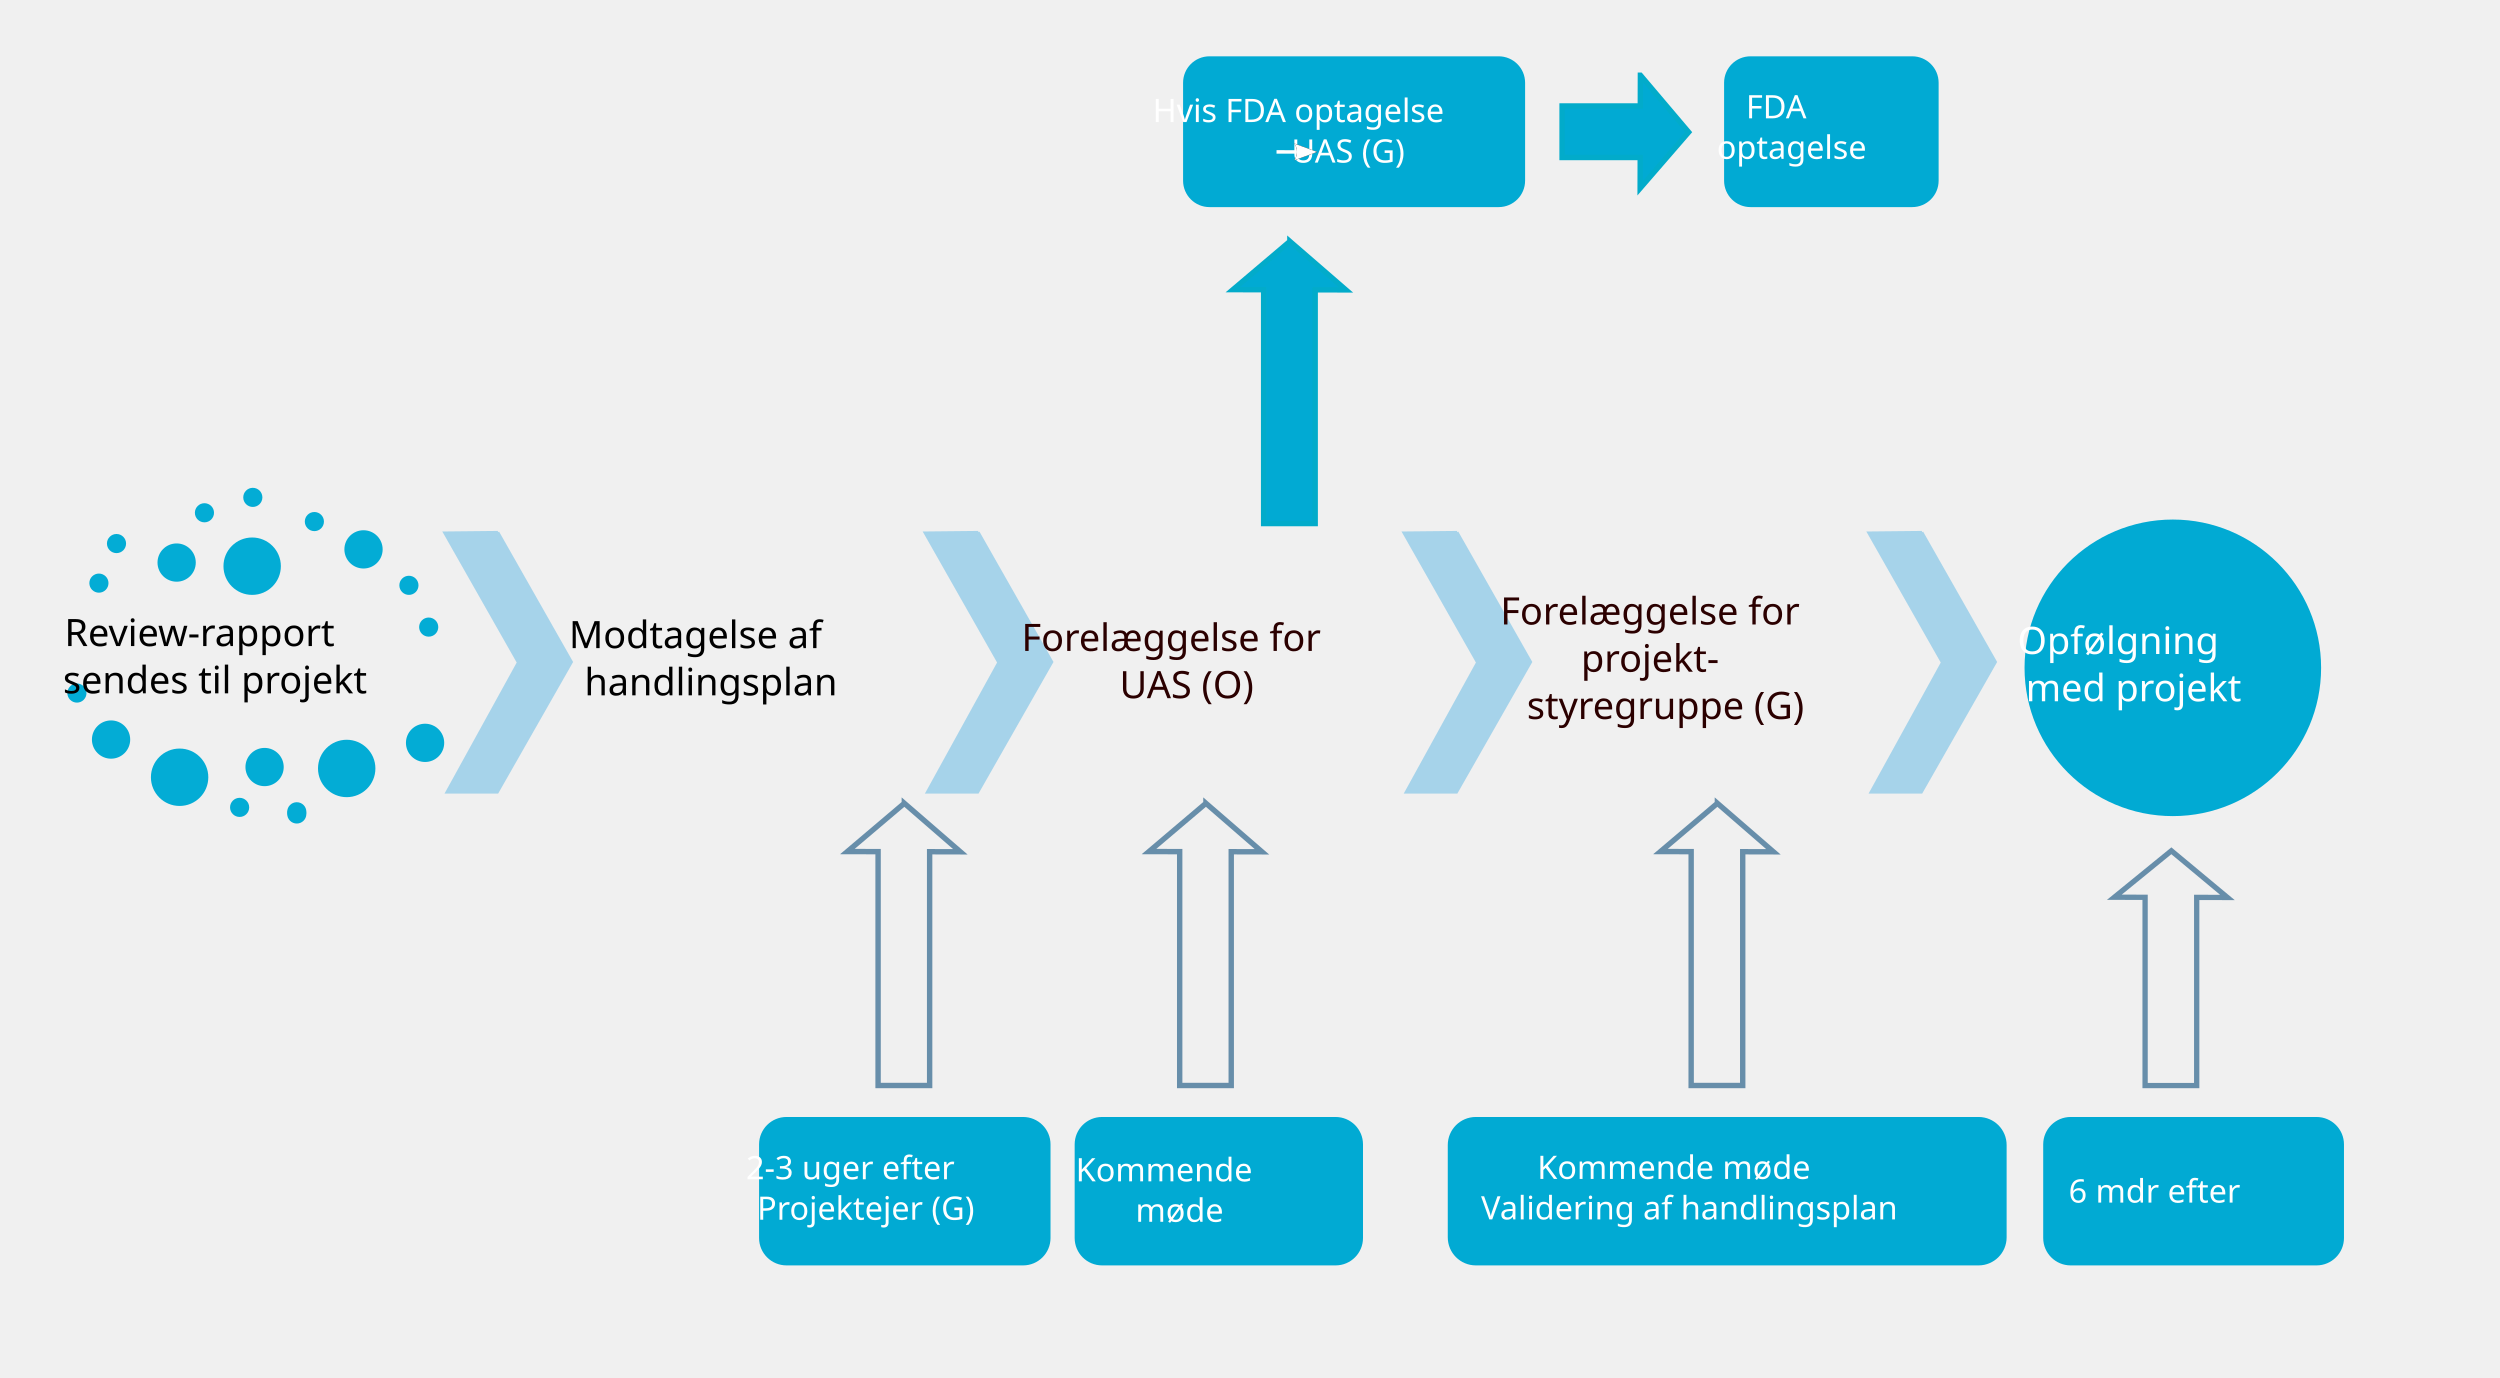
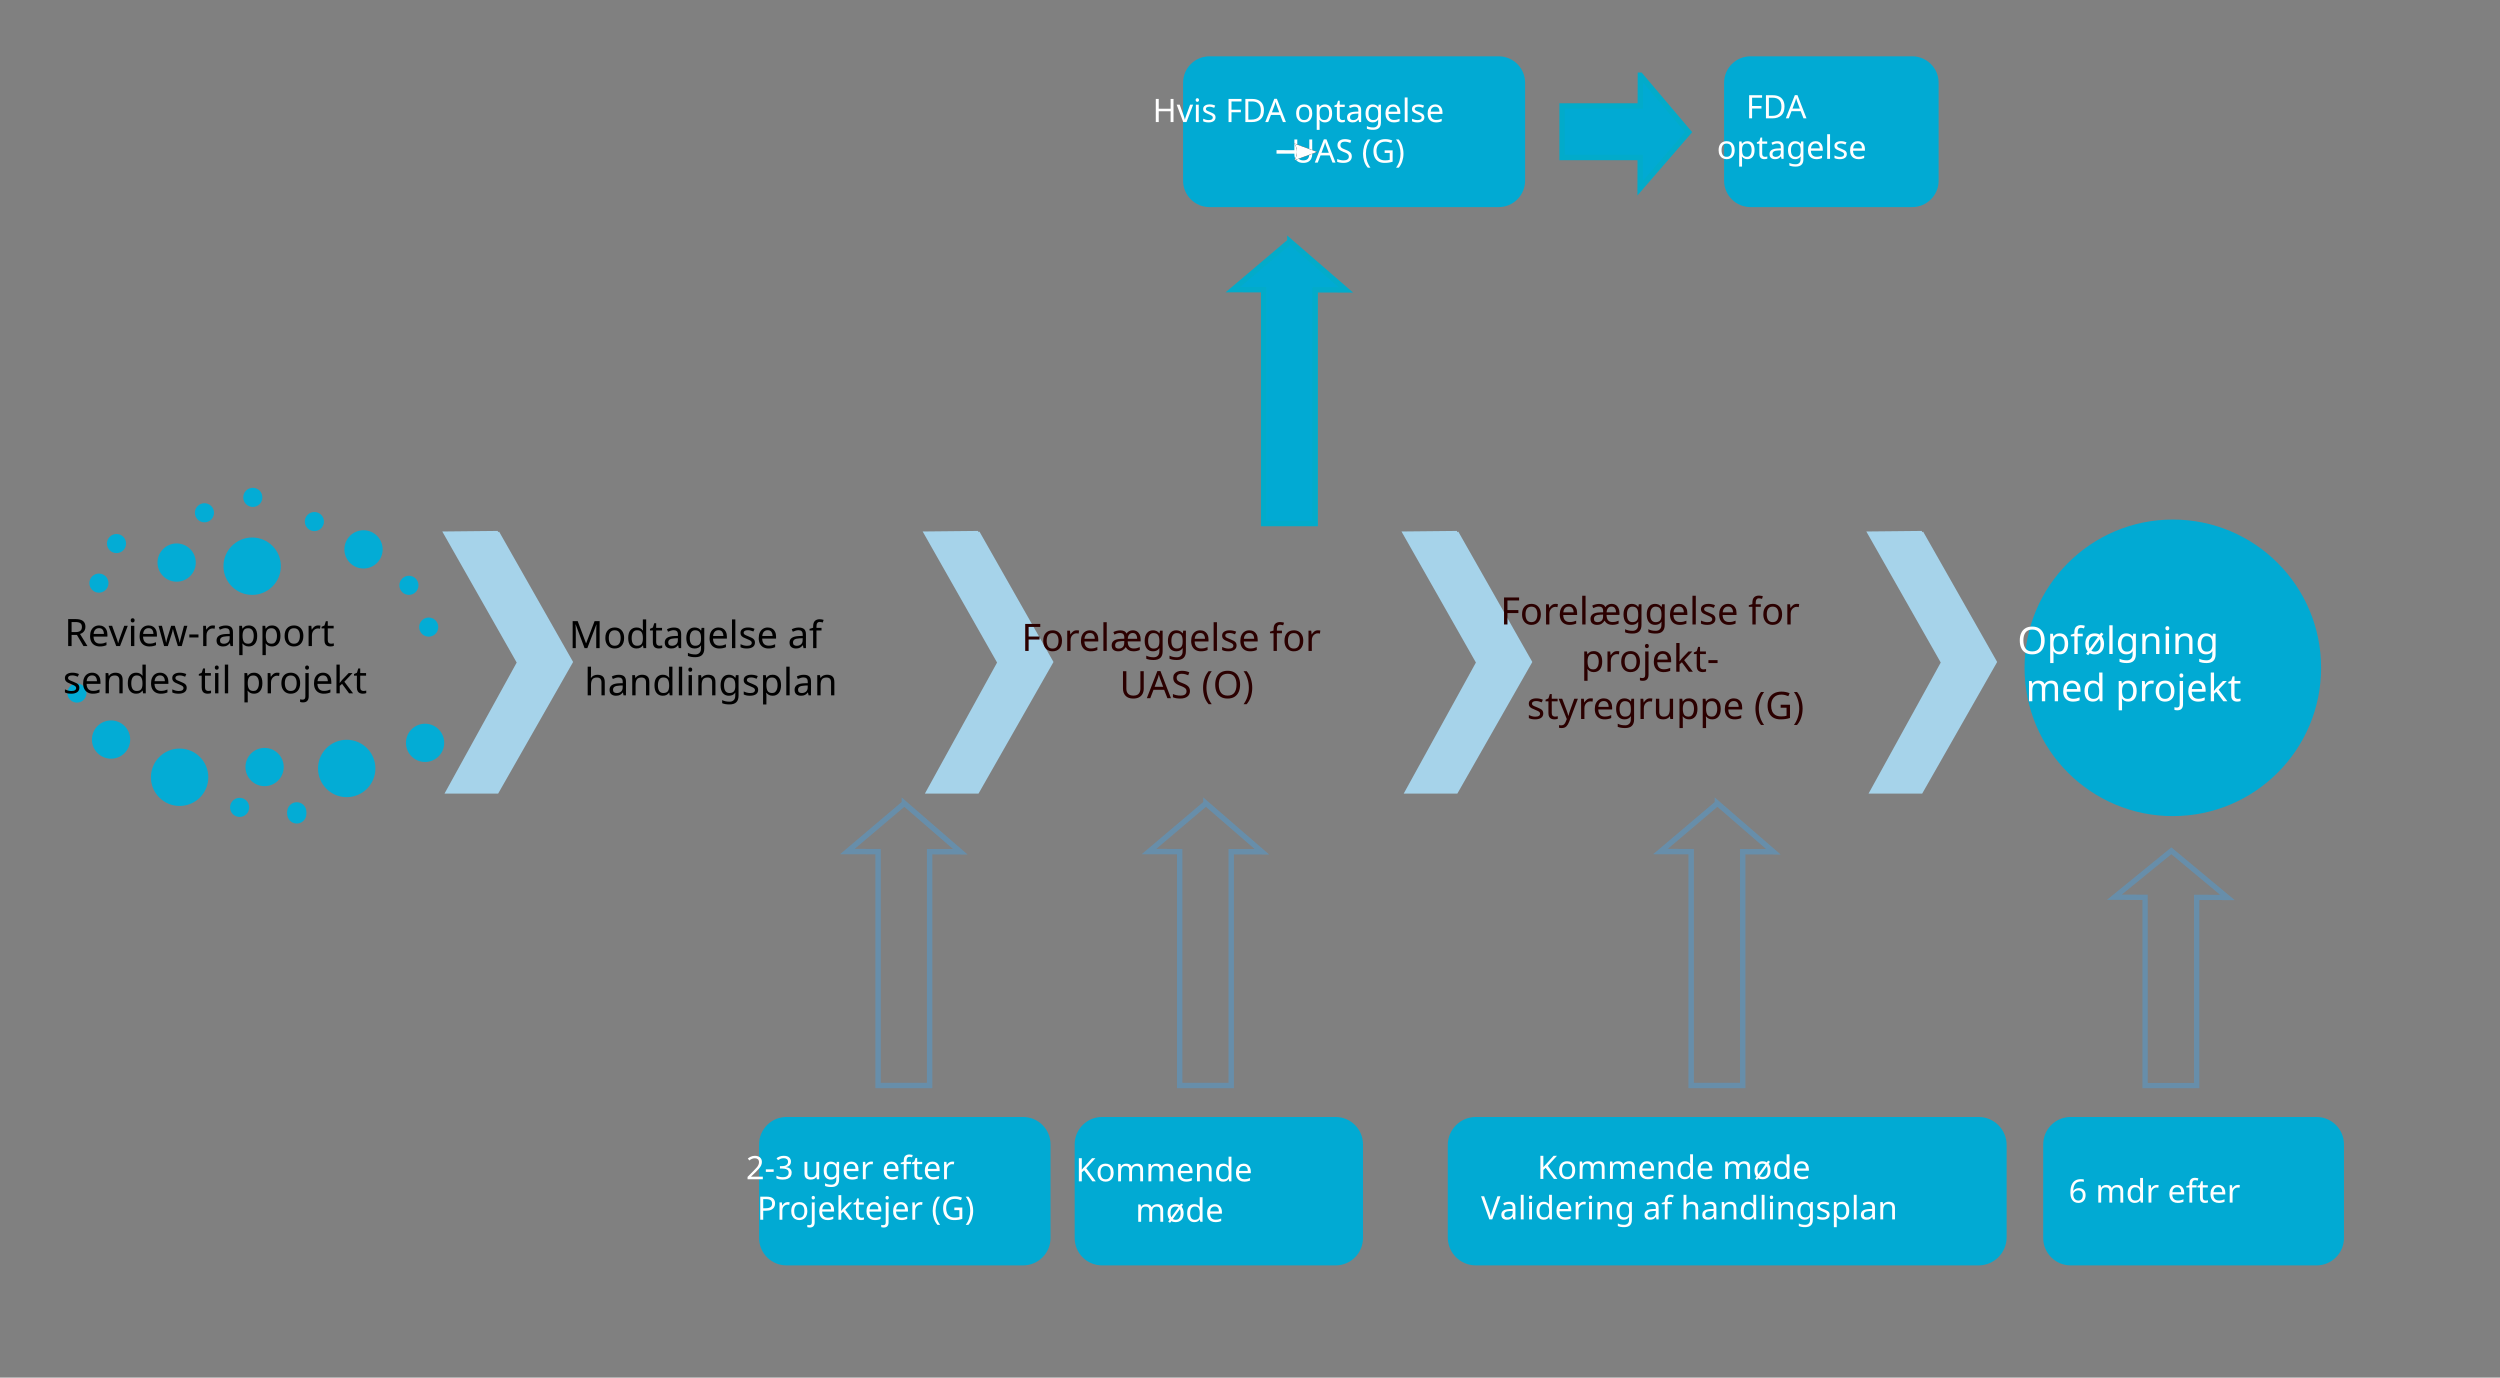
<svg xmlns="http://www.w3.org/2000/svg" width="245mm" height="135mm" id="svg4222" version="1.1">
+   <rect width="100%" height="100%" fill="grey" />
  <defs id="defs4224">
    <marker orient="auto" refY="0.0" refX="0.0" id="Arrow2Mend" style="overflow:visible;">
      <path id="path4637" style="fill-rule:evenodd;stroke-width:0.625;stroke-linejoin:round;" d="M 8.719,4.034 L -2.207,0.016 L 8.719,-4.002 C 6.973,-1.63 6.983,1.616 8.719,4.034 z " transform="scale(0.6) rotate(180) translate(0,0)" />
    </marker>
    <marker orient="auto" refY="0.0" refX="0.0" id="Arrow2Lstart" style="overflow:visible">
      <path id="path4841" style="fill-rule:evenodd;stroke-width:0.625;stroke-linejoin:round" d="M 8.719,4.034 L -2.207,0.016 L 8.719,-4.002 C 6.973,-1.63 6.983,1.616 8.719,4.034 z " transform="scale(1.1) translate(1,0)" />
    </marker>
    <marker orient="auto" refY="0.0" refX="0.0" id="Arrow1Lstart" style="overflow:visible">
      <path id="path4823" d="M 0.0,0.0 L 5.0,-5.0 L -12.5,0.0 L 5.0,5.0 L 0.0,0.0 z " style="fill-rule:evenodd;stroke:#000000;stroke-width:1.0pt" transform="scale(0.8) translate(12.5,0)" />
    </marker>
    <marker orient="auto" refY="0.0" refX="0.0" id="Arrow1Mstart" style="overflow:visible">
      <path id="path4829" d="M 0.0,0.0 L 5.0,-5.0 L -12.5,0.0 L 5.0,5.0 L 0.0,0.0 z " style="fill-rule:evenodd;stroke:#000000;stroke-width:1.0pt" transform="scale(0.4) translate(10,0)" />
    </marker>
  </defs>
  <g id="layer1">
    <path style="fill:#03acd5;fill-opacity:1;fill-rule:nonzero;stroke:none" id="path4253" d="m 1209.298,426.908 a 9.772,8.551 0 1 1 -19.544,0 9.772,8.551 0 1 1 19.544,0 z" transform="matrix(1.087782,0,0,1.24318,-1211.423,-321.0091)" />
    <path transform="matrix(1.087782,0,0,1.24318,-1238.296,-242.8322)" d="m 1209.298,426.908 a 9.772,8.551 0 1 1 -19.544,0 9.772,8.551 0 1 1 19.544,0 z" id="path4261" style="fill:#03acd5;fill-opacity:1;fill-rule:nonzero;stroke:none" />
    <path style="fill:#03acd5;fill-opacity:1;fill-rule:nonzero;stroke:none" id="path4263" d="m 1209.298,426.908 a 9.772,8.551 0 1 1 -19.544,0 9.772,8.551 0 1 1 19.544,0 z" transform="matrix(1.087782,0,0,1.24318,-1176.407,-246.0896)" />
    <path transform="matrix(0.7251882,0,0,0.8287864,-735.2367,-150.33)" d="m 1209.298,426.908 a 9.772,8.551 0 1 1 -19.544,0 9.772,8.551 0 1 1 19.544,0 z" id="path4265" style="fill:#03acd5;fill-opacity:1;fill-rule:nonzero;stroke:none" />
    <path style="fill:#03acd5;fill-opacity:1;fill-rule:nonzero;stroke:none" id="path4267" d="m 1209.298,426.908 a 9.772,8.551 0 1 1 -19.544,0 9.772,8.551 0 1 1 19.544,0 z" transform="matrix(0.7251882,0,0,0.8287864,-712.4352,-78.66791)" />
    <path transform="matrix(0.7251882,0,0,0.8287864,-771.8821,-69.71015)" d="m 1209.298,426.908 a 9.772,8.551 0 1 1 -19.544,0 9.772,8.551 0 1 1 19.544,0 z" id="path4269" style="fill:#03acd5;fill-opacity:1;fill-rule:nonzero;stroke:none" />
    <path style="fill:#03acd5;fill-opacity:1;fill-rule:nonzero;stroke:none" id="path4271" d="m 1209.298,426.908 a 9.772,8.551 0 1 1 -19.544,0 9.772,8.551 0 1 1 19.544,0 z" transform="matrix(0.7251882,0,0,0.8287864,-804.4558,-145.444)" />
    <path transform="matrix(0.3625941,0,0,0.4143932,-318.4973,16.27737)" d="m 1209.298,426.908 a 9.772,8.551 0 1 1 -19.544,0 9.772,8.551 0 1 1 19.544,0 z" id="path4273" style="fill:#03acd5;fill-opacity:1;fill-rule:nonzero;stroke:none" />
    <path style="fill:#03acd5;fill-opacity:1;fill-rule:nonzero;stroke:none" id="path4275" d="m 1209.298,426.908 a 9.772,8.551 0 1 1 -19.544,0 9.772,8.551 0 1 1 19.544,0 z" transform="matrix(0.3625941,0,0,0.4143932,-341.2988,7.31961)" />
    <path transform="matrix(0.3625941,0,0,0.4143932,-359.2144,13.02)" d="m 1209.298,426.908 a 9.772,8.551 0 1 1 -19.544,0 9.772,8.551 0 1 1 19.544,0 z" id="path4277" style="fill:#03acd5;fill-opacity:1;fill-rule:nonzero;stroke:none" />
    <path style="fill:#03acd5;fill-opacity:1;fill-rule:nonzero;stroke:none" id="path4279" d="m 1209.298,426.908 a 9.772,8.551 0 1 1 -19.544,0 9.772,8.551 0 1 1 19.544,0 z" transform="matrix(0.3625941,0,0,0.4143932,-391.788,24.42079)" />
    <path transform="matrix(0.3625941,0,0,0.4143932,-398.3028,39.07895)" d="m 1209.298,426.908 a 9.772,8.551 0 1 1 -19.544,0 9.772,8.551 0 1 1 19.544,0 z" id="path4281" style="fill:#03acd5;fill-opacity:1;fill-rule:nonzero;stroke:none" />
    <path style="fill:#03acd5;fill-opacity:1;fill-rule:nonzero;stroke:none" id="path4283" d="m 1209.298,426.908 a 9.772,8.551 0 1 1 -19.544,0 9.772,8.551 0 1 1 19.544,0 z" transform="matrix(0.3625941,0,0,0.4143932,-406.4462,79.79605)" />
    <path transform="matrix(0.3625941,0,0,0.4143932,-346.1849,122.1418)" d="m 1209.298,426.908 a 9.772,8.551 0 1 1 -19.544,0 9.772,8.551 0 1 1 19.544,0 z" id="path4285" style="fill:#03acd5;fill-opacity:1;fill-rule:nonzero;stroke:none" />
    <path style="fill:#03acd5;fill-opacity:1;fill-rule:nonzero;stroke:none" id="path4287" d="m 1209.298,426.908 a 9.772,8.551 0 1 1 -19.544,0 9.772,8.551 0 1 1 19.544,0 z" transform="matrix(0.3625941,0,0,0.4143932,-325.012,124.5849)" />
    <path transform="matrix(0.3625941,0,0,0.4143932,-325.012,123.7705)" d="m 1209.298,426.908 a 9.772,8.551 0 1 1 -19.544,0 9.772,8.551 0 1 1 19.544,0 z" id="path4289" style="fill:#03acd5;fill-opacity:1;fill-rule:nonzero;stroke:none" />
    <path style="fill:#03acd5;fill-opacity:1;fill-rule:nonzero;stroke:none" id="path4291" d="m 1209.298,426.908 a 9.772,8.551 0 1 1 -19.544,0 9.772,8.551 0 1 1 19.544,0 z" transform="matrix(0.3625941,0,0,0.4143932,-276.1515,55.36579)" />
    <path transform="matrix(0.3625941,0,0,0.4143932,-283.4806,39.89329)" d="m 1209.298,426.908 a 9.772,8.551 0 1 1 -19.544,0 9.772,8.551 0 1 1 19.544,0 z" id="path4293" style="fill:#03acd5;fill-opacity:1;fill-rule:nonzero;stroke:none" />
    <text xml:space="preserve" style="font-size:22px;font-style:normal;font-weight:normal;text-align:center;line-height:125%;letter-spacing:0px;word-spacing:0px;text-anchor:middle;fill:#000000;fill-opacity:1;stroke:none;font-family:Paralucent Medium;-inkscape-font-specification:Sans" x="93.938" y="239.307" id="text4295">
      <tspan id="tspan4297" x="93.938" y="239.307" style="font-size:14px">Review-rapport</tspan>
      <tspan x="93.938" y="256.807" id="tspan4299" style="font-size:14px">sendes til projekt</tspan>
    </text>
    <path style="fill:#a6d3ea;fill-opacity:1;stroke:#a6d3ea;stroke-width:1px;stroke-linecap:butt;stroke-linejoin:miter;stroke-opacity:1" d="m 184.421,197.15 27.28,48.046 -27.484,48.25 -18.73,0 26.466,-48.046 -27.28,-48.046 19.748,-0.204" id="path5705" />
    <path id="path5709" d="m 362.351,197.149 27.28,48.046 -27.484,48.25 -18.73,0 26.466,-48.046 -27.28,-48.046 19.748,-0.204" style="fill:#a6d3ea;fill-opacity:1;stroke:#a6d3ea;stroke-width:1px;stroke-linecap:butt;stroke-linejoin:miter;stroke-opacity:1" />
    <text id="text5713" y="240.06" x="277.627" style="font-size:22px;font-style:normal;font-weight:normal;text-align:center;line-height:125%;letter-spacing:0px;word-spacing:0px;text-anchor:middle;fill:#000000;fill-opacity:1;stroke:none;font-family:Paralucent Medium;-inkscape-font-specification:Sans" xml:space="preserve">
      <tspan style="font-size:14px" id="tspan5717" y="240.06" x="277.627">Modtagelse af</tspan>
      <tspan style="font-size:14px" y="257.56" x="277.627" id="tspan5721">handlingsplan</tspan>
    </text>
    <path style="fill:#a6d3ea;fill-opacity:1;stroke:#a6d3ea;stroke-width:1px;stroke-linecap:butt;stroke-linejoin:miter;stroke-opacity:1" d="m 539.706,197.149 27.28,48.046 -27.484,48.25 -18.73,0 26.466,-48.046 -27.28,-48.046 19.748,-0.204" id="path5723" />
    <text xml:space="preserve" style="font-size:22px;font-style:normal;font-weight:normal;text-align:center;line-height:125%;letter-spacing:0px;word-spacing:0px;text-anchor:middle;fill:#000000;fill-opacity:1;stroke:none;font-family:Paralucent Medium;-inkscape-font-specification:Sans" x="453.83" y="241.102" id="text5727">
      <tspan id="tspan5731" x="453.83" y="241.102" style="font-size:14px;fill:#2b0000">Forelæggelse for</tspan>
      <tspan x="453.83" y="258.602" style="font-size:14px;fill:#2b0000" id="tspan5737">UAS (O)</tspan>
    </text>
    <path style="fill:#01aad3;fill-opacity:1;fill-rule:nonzero;stroke:none" id="path5739" d="m 1964.145,468.273 a 40.02,40.308 0 1 1 -80.04,0 40.02,40.308 0 1 1 80.04,0 z" transform="matrix(1.372347,0,0,1.362544,-1835.766,-390.6826)" />
    <text xml:space="preserve" style="font-size:22px;font-style:normal;font-weight:normal;text-align:center;line-height:125%;letter-spacing:0px;word-spacing:0px;text-anchor:middle;fill:#000000;fill-opacity:1;stroke:none;font-family:Paralucent Medium;-inkscape-font-specification:Sans" x="1734.966" y="450.999" id="text5743">
      <tspan x="1734.966" y="450.999" id="tspan5747" />
    </text>
    <text id="text5751" y="231.309" x="631.185" style="font-size:22px;font-style:normal;font-weight:normal;text-align:center;line-height:125%;letter-spacing:0px;word-spacing:0px;text-anchor:middle;fill:#000000;fill-opacity:1;stroke:none;font-family:Paralucent Medium;-inkscape-font-specification:Sans" xml:space="preserve">
      <tspan style="font-size:14px;fill:#2b0000" y="231.309" x="631.185" id="tspan5753">Forelæggelse for</tspan>
      <tspan id="tspan5755" style="font-size:14px;fill:#2b0000" y="248.809" x="631.185">projekt-</tspan>
      <tspan style="font-size:14px;fill:#2b0000" y="266.309" x="631.185" id="tspan5757">styregruppe (G)</tspan>
    </text>
    <path id="path5759" d="m 711.878,197.149 27.28,48.046 -27.484,48.25 -18.73,0 26.466,-48.046 -27.28,-48.046 19.748,-0.204" style="fill:#a6d3ea;fill-opacity:1;stroke:#a6d3ea;stroke-width:1px;stroke-linecap:butt;stroke-linejoin:miter;stroke-opacity:1" />
    <path style="fill:none;stroke:#678eaa;stroke-width:2;stroke-linecap:square;stroke-linejoin:miter;stroke-miterlimit:4;stroke-opacity:1;stroke-dasharray:none;stroke-dashoffset:0" d="m 334.957,297.534 -21.094,17.875 11.375,0.031 0,86.625 19.094,0 0,-86.594 11.375,0.031 -20.75,-17.969 z" id="path5783" />
    <path id="path5789" d="m 446.668,297.534 -21.094,17.875 11.375,0.031 0,86.625 19.094,0 0,-86.594 11.375,0.031 -20.75,-17.969 z" style="fill:none;stroke:#678eaa;stroke-width:2;stroke-linecap:square;stroke-linejoin:miter;stroke-miterlimit:4;stroke-opacity:1;stroke-dasharray:none;stroke-dashoffset:0" />
    <path style="fill:none;stroke:#678eaa;stroke-width:2;stroke-linecap:square;stroke-linejoin:miter;stroke-miterlimit:4;stroke-opacity:1;stroke-dasharray:none;stroke-dashoffset:0" d="m 636.115,297.534 -21.094,17.875 11.375,0.031 0,86.625 19.094,0 0,-86.594 11.375,0.031 -20.75,-17.969 z" id="path5791" />
    <path style="fill:none;stroke:#678eaa;stroke-width:1.963;stroke-linecap:square;stroke-linejoin:miter;stroke-miterlimit:4;stroke-opacity:1;stroke-dasharray:none;stroke-dashoffset:0" d="m 804.257,315.127 -21.113,17.199 11.385,0.03 0,69.728 19.111,0 0,-69.698 11.385,0.03 -20.768,-17.289 z" id="path5793" />
    <path style="fill:#01aad3;fill-opacity:1;stroke:#02abca;stroke-width:2;stroke-linecap:square;stroke-linejoin:miter;stroke-miterlimit:4;stroke-opacity:1;stroke-dasharray:none;stroke-dashoffset:0" d="m 477.762,89.406 -21.094,17.875 11.375,0.031 0,86.625 19.094,0 0,-86.594 11.375,0.031 -20.75,-17.969 z" id="path5798" />
    <rect style="fill:#01aad3;fill-opacity:1;fill-rule:nonzero;stroke:none" id="rect5806" width="126.682" height="55.855" x="438.204" y="20.856" ry="9.789" />
    <rect ry="9.789" y="20.856" x="638.592" height="55.855" width="79.464" id="rect5808" style="fill:#01aad3;fill-opacity:1;fill-rule:nonzero;stroke:none" />
    <text xml:space="preserve" style="font-size:22px;font-style:normal;font-weight:normal;text-align:center;line-height:125%;letter-spacing:0px;word-spacing:0px;text-anchor:middle;fill:#000000;fill-opacity:1;stroke:none;font-family:Paralucent Medium;-inkscape-font-specification:Sans" x="501.149" y="45.213" id="text5810">
      <tspan id="tspan5812" x="502.497" y="45.213" style="font-size:12px;fill:#ffffff">Hvis FDA optagelse </tspan>
      <tspan x="501.149" y="60.213" id="tspan5814" style="font-size:12px;fill:#ffffff">        UAS (G)</tspan>
    </text>
    <text id="text5816" y="43.834" x="678.15" style="font-size:22px;font-style:normal;font-weight:normal;text-align:center;line-height:125%;letter-spacing:0px;word-spacing:0px;text-anchor:middle;fill:#000000;fill-opacity:1;stroke:none;font-family:Paralucent Medium;-inkscape-font-specification:Sans" xml:space="preserve">
      <tspan style="font-size:12px;fill:#ffffff" id="tspan5820" y="43.834" x="679.498">FDA </tspan>
      <tspan style="font-size:12px;fill:#ffffff" y="58.834" x="679.498" id="tspan5824">optagelse </tspan>
    </text>
    <text xml:space="preserve" style="font-size:22px;font-style:normal;font-weight:normal;text-align:center;line-height:125%;letter-spacing:0px;word-spacing:0px;text-anchor:middle;fill:#000000;fill-opacity:1;stroke:none;font-family:Paralucent Medium;-inkscape-font-specification:Sans" x="804.562" y="242.235" id="text5826">
      <tspan id="tspan5832" x="804.562" y="242.235" style="font-size:14px;fill:#ffffff">Opfølgning</tspan>
      <tspan x="804.562" y="259.735" style="font-size:14px;fill:#ffffff" id="tspan5839">med projekt</tspan>
    </text>
    <rect style="fill:#01aad3;fill-opacity:1;fill-rule:nonzero;stroke:#01aad3;stroke-width:1.895;stroke-linecap:square;stroke-linejoin:miter;stroke-miterlimit:4;stroke-opacity:1;stroke-dasharray:none;stroke-dashoffset:0" id="rect5841" width="106.057" height="53.081" x="282.103" y="414.669" ry="9.208" />
    <rect ry="9.21" y="414.664" x="398.99" height="53.091" width="104.916" id="rect5843" style="fill:#01aad3;fill-opacity:1;fill-rule:nonzero;stroke:#01aad3;stroke-width:1.885;stroke-linecap:square;stroke-linejoin:miter;stroke-miterlimit:4;stroke-opacity:1;stroke-dasharray:none;stroke-dashoffset:0" />
    <rect style="fill:#01aad3;fill-opacity:1;fill-rule:nonzero;stroke:#01aad3;stroke-width:2.613;stroke-linecap:square;stroke-linejoin:miter;stroke-miterlimit:4;stroke-opacity:1;stroke-dasharray:none;stroke-dashoffset:0" id="rect5845" width="204.382" height="52.363" x="537.553" y="415.028" ry="9.083" />
    <rect ry="9.203" y="414.684" x="757.75" height="53.051" width="109.482" id="rect5847" style="fill:#01aad3;fill-opacity:1;fill-rule:nonzero;stroke:#01aad3;stroke-width:1.925;stroke-linecap:square;stroke-linejoin:miter;stroke-miterlimit:4;stroke-opacity:1;stroke-dasharray:none;stroke-dashoffset:0" />
    <text id="text5849" y="436.792" x="334.983" style="font-size:22px;font-style:normal;font-weight:normal;text-align:center;line-height:125%;letter-spacing:0px;word-spacing:0px;text-anchor:middle;fill:#000000;fill-opacity:1;stroke:none;font-family:Paralucent Medium;-inkscape-font-specification:Sans" xml:space="preserve">
      <tspan style="font-size:12px;fill:#ffffff" id="tspan5853" y="436.792" x="334.983">2-3 uger efter</tspan>
      <tspan style="font-size:12px;fill:#ffffff" y="451.792" x="334.983" id="tspan5857">Projektejer (G)</tspan>
    </text>
    <text xml:space="preserve" style="font-size:22px;font-style:normal;font-weight:normal;text-align:center;line-height:125%;letter-spacing:0px;word-spacing:0px;text-anchor:middle;fill:#000000;fill-opacity:1;stroke:none;font-family:Paralucent Medium;-inkscape-font-specification:Sans" x="451.195" y="437.556" id="text5859">
      <tspan id="tspan5863" x="451.195" y="437.556" style="font-size:12px;fill:#ffffff">Kommende</tspan>
      <tspan x="451.195" y="452.556" style="font-size:12px;fill:#ffffff" id="tspan5867">møde</tspan>
    </text>
    <text id="text5869" y="436.662" x="640.021" style="font-size:22px;font-style:normal;font-weight:normal;text-align:center;line-height:125%;letter-spacing:0px;word-spacing:0px;text-anchor:middle;fill:#000000;fill-opacity:1;stroke:none;font-family:Paralucent Medium;-inkscape-font-specification:Sans" xml:space="preserve">
      <tspan id="tspan5873" style="font-size:12px;fill:#ffffff" y="436.662" x="640.021">Kommende møde</tspan>
      <tspan style="font-size:12px;fill:#ffffff" y="451.662" x="640.021" id="tspan5877">Validering af handlingsplan</tspan>
    </text>
    <text id="text5879" y="445.435" x="812.302" style="font-size:22px;font-style:normal;font-weight:normal;text-align:center;line-height:125%;letter-spacing:0px;word-spacing:0px;text-anchor:middle;fill:#000000;fill-opacity:1;stroke:none;font-family:Paralucent Medium;-inkscape-font-specification:Sans" xml:space="preserve">
      <tspan id="tspan5883" style="font-size:12px;fill:#ffffff" y="445.435" x="812.302">6 mdr efter</tspan>
    </text>
    <path style="fill:#03acd5;fill-opacity:1;fill-rule:nonzero;stroke:none" id="path5887" d="m 1209.298,426.908 a 9.772,8.551 0 1 1 -19.544,0 9.772,8.551 0 1 1 19.544,0 z" transform="matrix(0.7251882,0,0,0.8287864,-828.7463,-79.88943)" />
    <g id="g5062" transform="matrix(1.296799,0,0,1.296799,-144.2468,24.42686)">
      <path id="path4416" d="m 475.838,24.551 10.294,0.014" style="fill:#ffffff;stroke:#ffffff;stroke-width:1px;stroke-linecap:butt;stroke-linejoin:miter;stroke-opacity:1;marker-end:url(#Arrow2Mend)" />
      <path id="path5060" d="m 480.968,26.896 c 0,-0.008 0.036,-0.066 0.079,-0.13 0.222,-0.323 0.477,-0.95 0.567,-1.396 0.096,-0.472 0.097,-1.118 0.004,-1.603 -0.091,-0.471 -0.311,-1.03 -0.557,-1.409 -0.065,-0.1 -0.112,-0.181 -0.105,-0.181 0.015,0 6.435,2.369 6.444,2.378 0.004,0.004 -0.294,0.116 -0.662,0.25 -0.368,0.134 -1.812,0.662 -3.209,1.174 -1.397,0.512 -2.545,0.931 -2.551,0.931 -0.006,0 -0.011,-0.006 -0.011,-0.015 z" style="fill:#ffffff;stroke:#ffffff;stroke-width:0.025;stroke-linecap:square;stroke-miterlimit:4;stroke-dasharray:none" />
    </g>
    <path style="fill:#01aad3;fill-opacity:1;stroke:#02abca;stroke-width:2;stroke-linecap:square;stroke-linejoin:miter;stroke-miterlimit:4;stroke-opacity:1;stroke-dasharray:none;stroke-dashoffset:0" d="m 607.589,27.862 -0.031,11.375 -28.969,0 0,19.094 28.938,0 -0.031,11.375 17.969,-20.75 -17.875,-21.094 z" id="path3189" />
  </g>
</svg>
